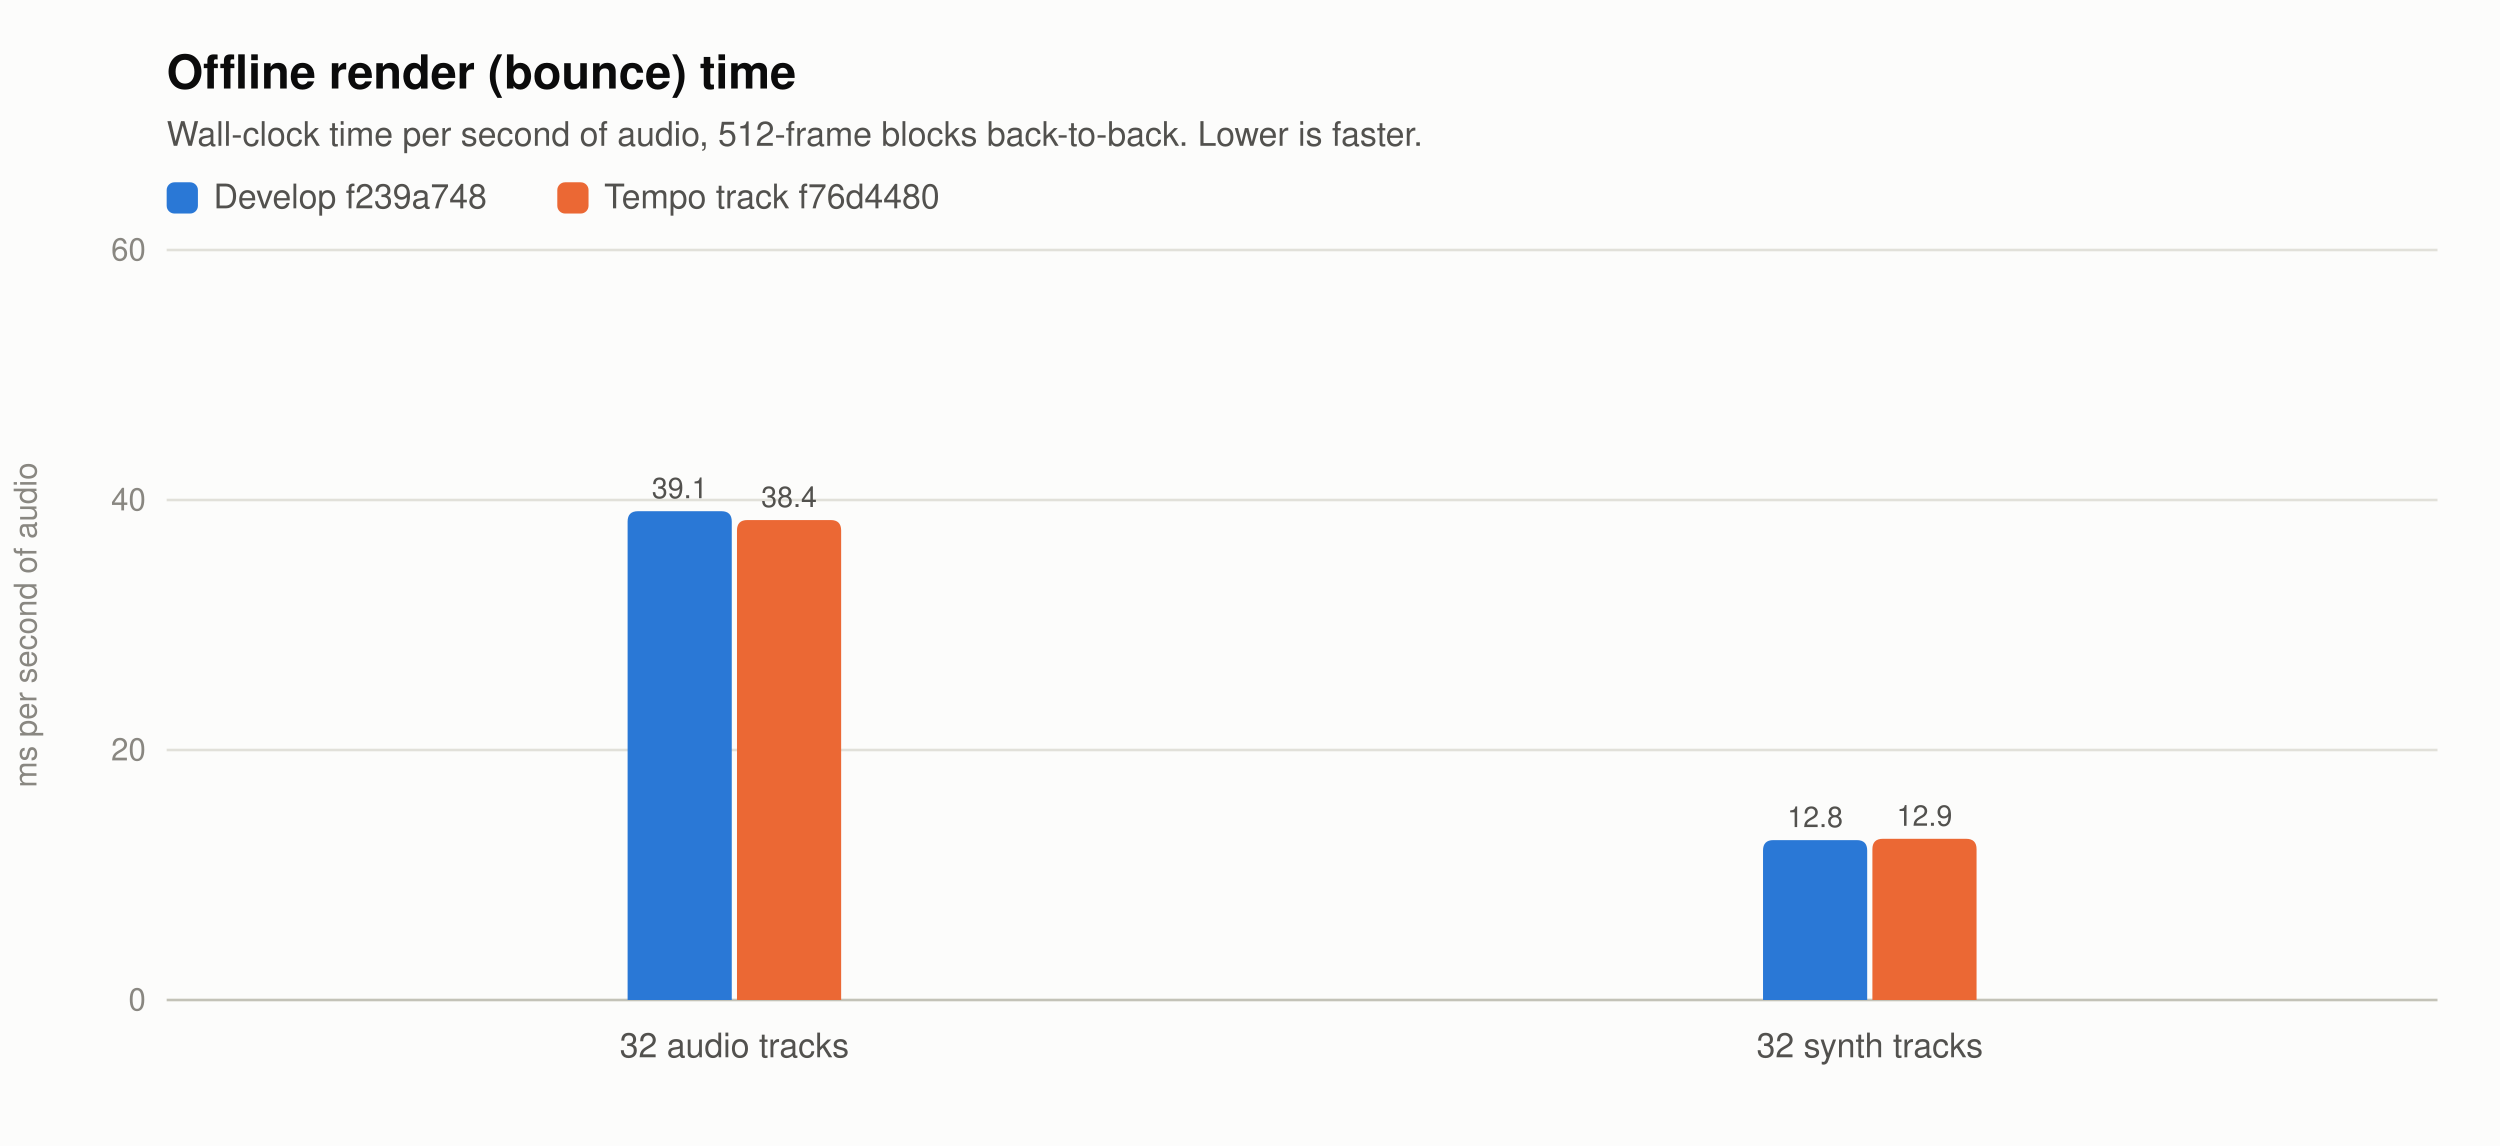
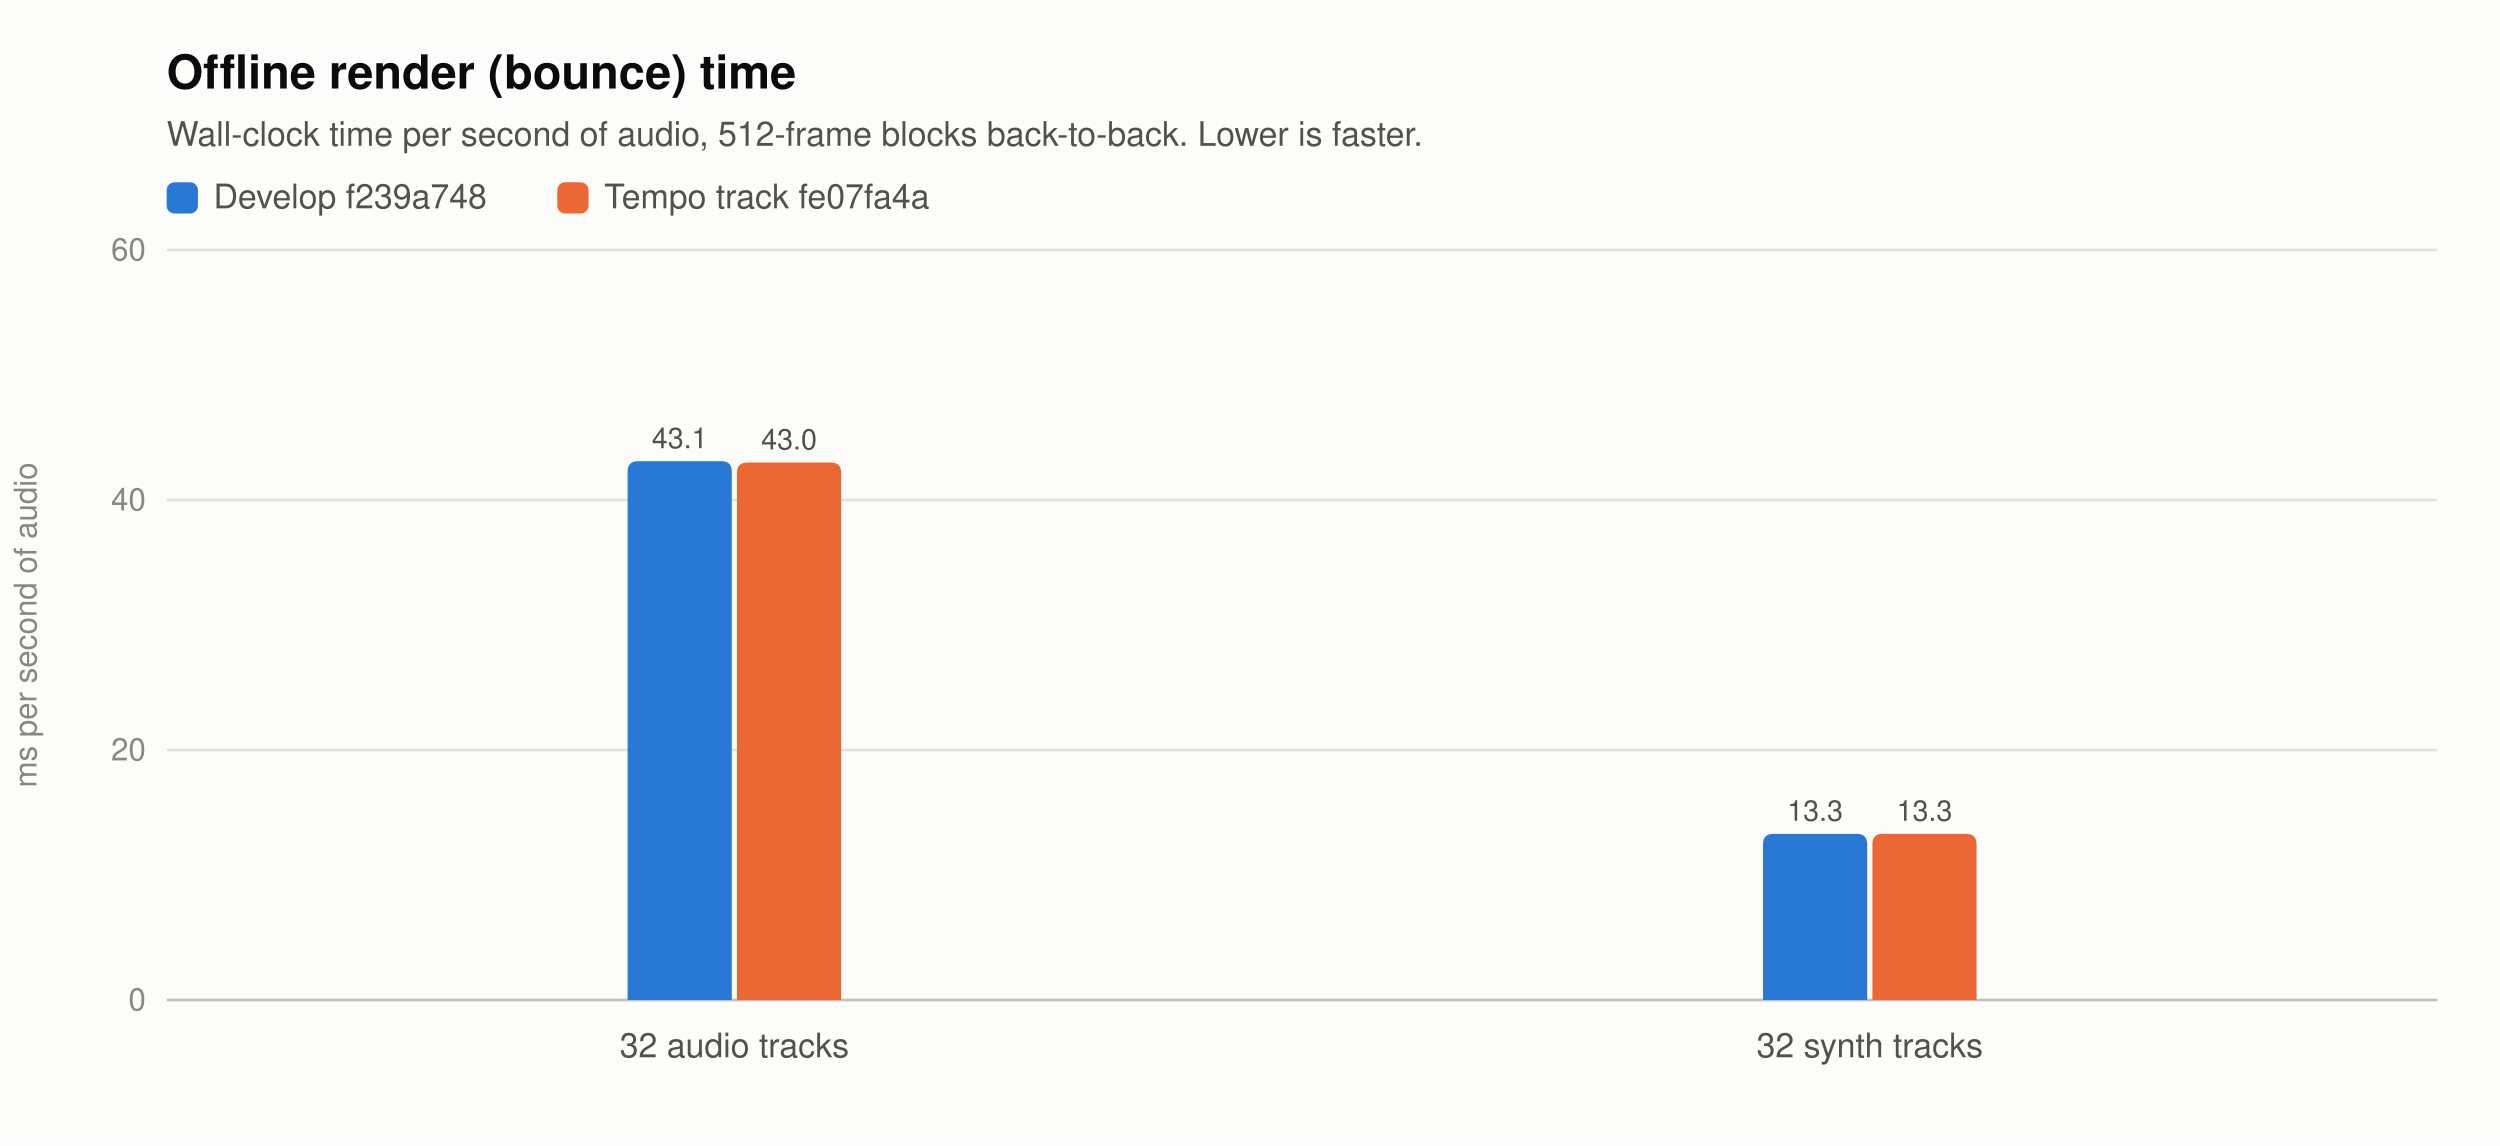
<svg xmlns="http://www.w3.org/2000/svg" width="960" height="440" viewBox="0 0 960 440" font-family="-apple-system, BlinkMacSystemFont, 'Segoe UI', Helvetica, Arial, sans-serif">
  <rect width="960" height="440" fill="#fcfcfb" />
  <text x="64" y="34" font-size="18" font-weight="600" fill="#0b0b0b">Offline render (bounce) time</text>
  <text x="64" y="56" font-size="13" fill="#52514e">Wall-clock time per second of audio, 512-frame blocks back-to-back. Lower is faster.</text>
  <rect x="64" y="70" width="12" height="12" rx="3" fill="#2a78d6" />
  <text x="82" y="80" font-size="13" fill="#52514e">Develop f239a748</text>
  <rect x="214.0" y="70" width="12" height="12" rx="3" fill="#eb6834" />
-   <text x="232.0" y="80" font-size="13" fill="#52514e">Tempo track f76d4480</text>
+   <text x="232.0" y="80" font-size="13" fill="#52514e">Tempo track fe07fa4a</text>
  <line x1="64" x2="936" y1="384.0" y2="384.0" stroke="#c3c2b7" stroke-width="1" />
  <text x="56" y="388.0" font-size="12" fill="#898781" text-anchor="end">0</text>
  <line x1="64" x2="936" y1="288.0" y2="288.0" stroke="#e1e0d9" stroke-width="1" />
  <text x="56" y="292.0" font-size="12" fill="#898781" text-anchor="end">20</text>
  <line x1="64" x2="936" y1="192.0" y2="192.0" stroke="#e1e0d9" stroke-width="1" />
  <text x="56" y="196.0" font-size="12" fill="#898781" text-anchor="end">40</text>
  <line x1="64" x2="936" y1="96.0" y2="96.0" stroke="#e1e0d9" stroke-width="1" />
  <text x="56" y="100.0" font-size="12" fill="#898781" text-anchor="end">60</text>
  <text x="14" y="240" font-size="12" fill="#898781" transform="rotate(-90 14 240)" text-anchor="middle">ms per second of audio</text>
-   <path d="M241.0,384.0 V200.3 Q241.0,196.3 245.0,196.3 H277.0 Q281.0,196.3 281.0,200.3 V384.0 Z" fill="#2a78d6" />
-   <text x="261.0" y="191.3" font-size="11" fill="#52514e" text-anchor="middle">39.1</text>
-   <path d="M283.0,384.0 V203.7 Q283.0,199.7 287.0,199.7 H319.0 Q323.0,199.7 323.0,203.7 V384.0 Z" fill="#eb6834" />
-   <text x="303.0" y="194.7" font-size="11" fill="#52514e" text-anchor="middle">38.4</text>
+   <path d="M241.0,384.0 V181.1 Q241.0,177.1 245.0,177.1 H277.0 Q281.0,177.1 281.0,181.1 V384.0 Z" fill="#2a78d6" />
+   <text x="261.0" y="172.1" font-size="11" fill="#52514e" text-anchor="middle">43.1</text>
+   <path d="M283.0,384.0 V181.6 Q283.0,177.6 287.0,177.6 H319.0 Q323.0,177.6 323.0,181.6 V384.0 Z" fill="#eb6834" />
+   <text x="303.0" y="172.6" font-size="11" fill="#52514e" text-anchor="middle">43.0</text>
  <text x="282.0" y="406" font-size="13" fill="#52514e" text-anchor="middle">32 audio tracks</text>
-   <path d="M677.0,384.0 V326.6 Q677.0,322.6 681.0,322.6 H713.0 Q717.0,322.6 717.0,326.6 V384.0 Z" fill="#2a78d6" />
-   <text x="697.0" y="317.6" font-size="11" fill="#52514e" text-anchor="middle">12.8</text>
-   <path d="M719.0,384.0 V326.1 Q719.0,322.1 723.0,322.1 H755.0 Q759.0,322.1 759.0,326.1 V384.0 Z" fill="#eb6834" />
-   <text x="739.0" y="317.1" font-size="11" fill="#52514e" text-anchor="middle">12.9</text>
+   <path d="M677.0,384.0 V324.2 Q677.0,320.2 681.0,320.2 H713.0 Q717.0,320.2 717.0,324.2 V384.0 Z" fill="#2a78d6" />
+   <text x="697.0" y="315.2" font-size="11" fill="#52514e" text-anchor="middle">13.3</text>
+   <path d="M719.0,384.0 V324.2 Q719.0,320.2 723.0,320.2 H755.0 Q759.0,320.2 759.0,324.2 V384.0 Z" fill="#eb6834" />
+   <text x="739.0" y="315.2" font-size="11" fill="#52514e" text-anchor="middle">13.3</text>
  <text x="718.0" y="406" font-size="13" fill="#52514e" text-anchor="middle">32 synth tracks</text>
</svg>
